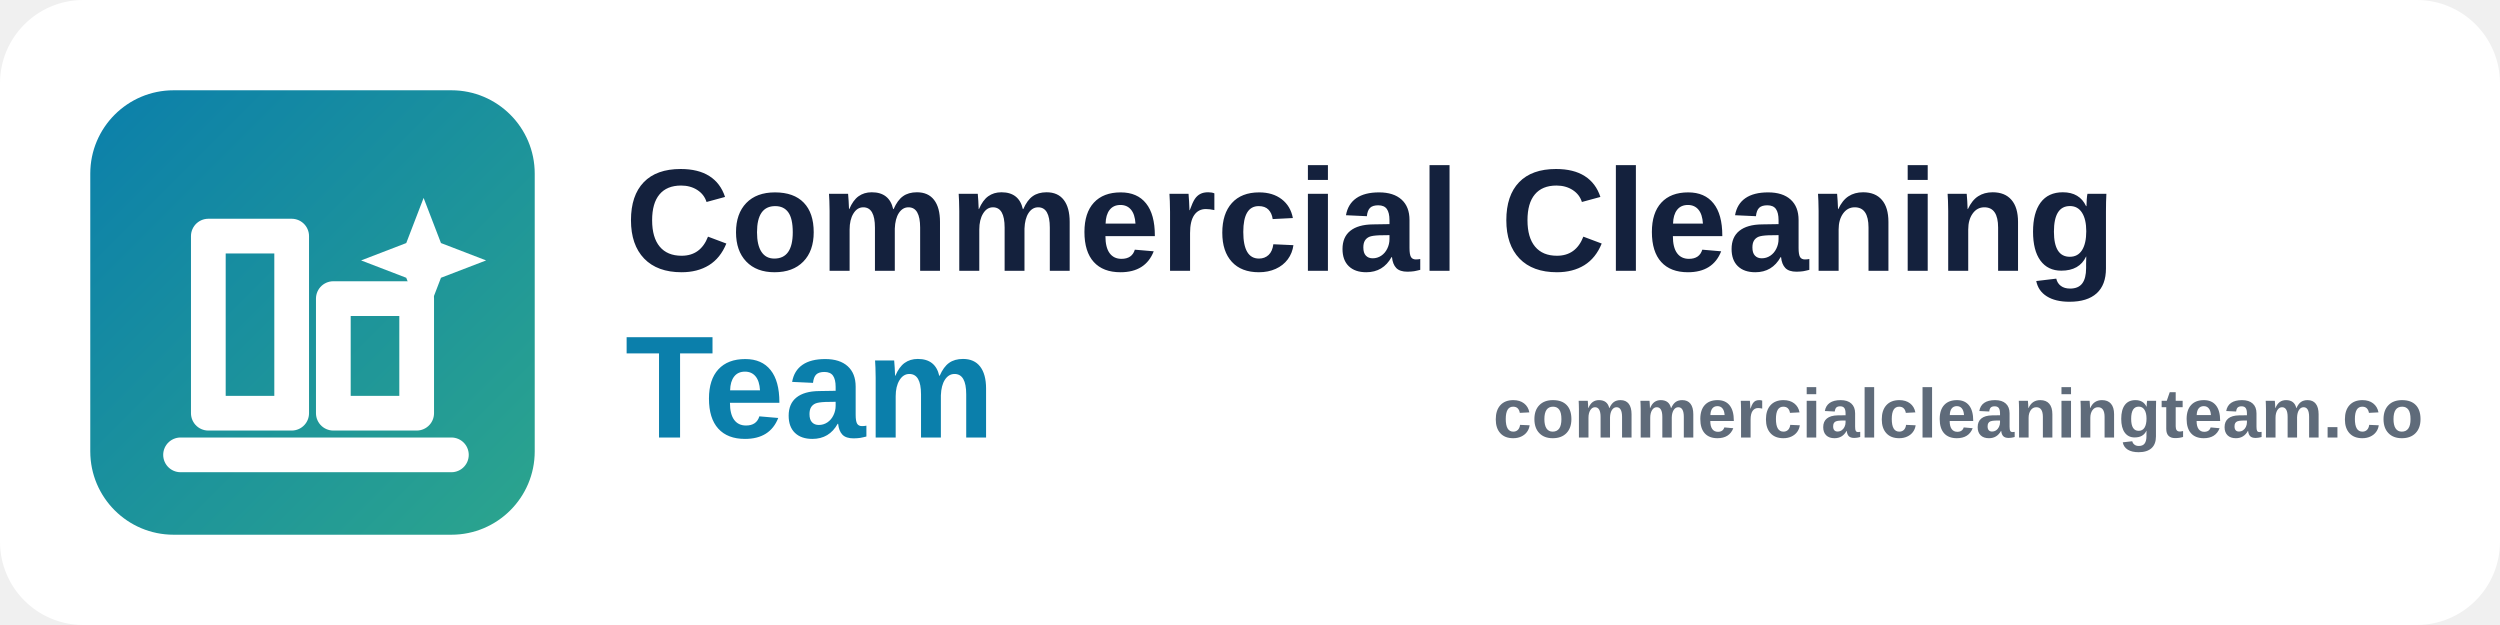
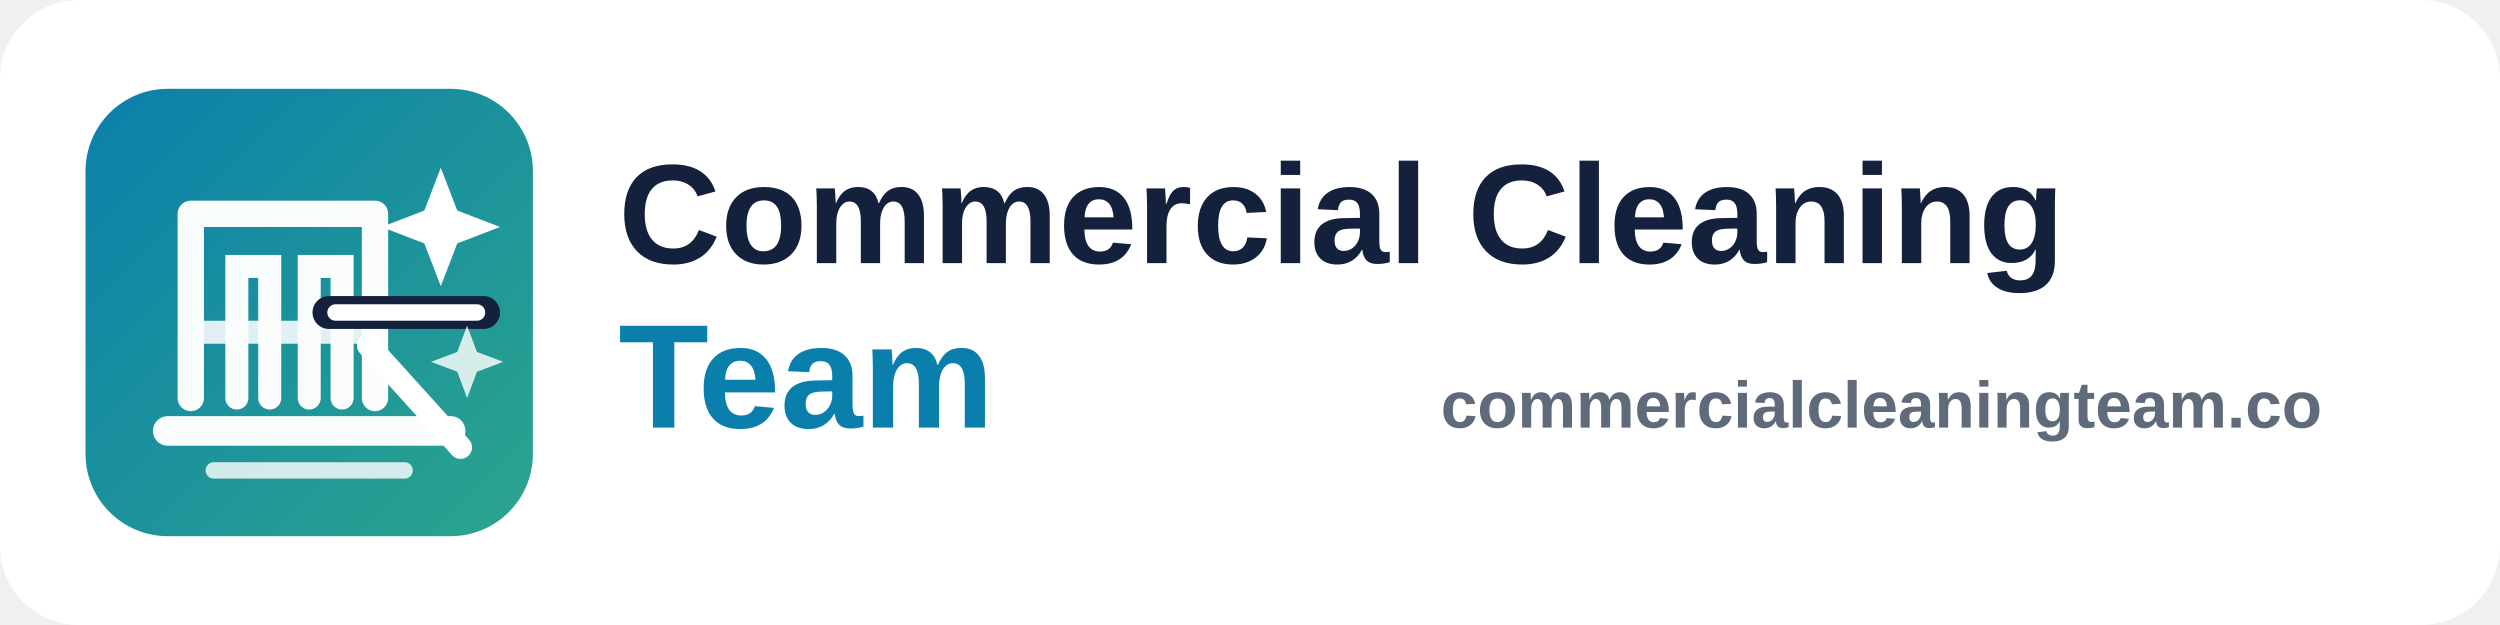
- <svg xmlns="http://www.w3.org/2000/svg" viewBox="0 0 720 180" role="img" aria-labelledby="title desc">
+ <svg xmlns="http://www.w3.org/2000/svg" viewBox="0 0 760 190" role="img" aria-labelledby="title desc">
  <defs>
    <linearGradient id="mark" x1="0" y1="0" x2="1" y2="1">
      <stop offset="0" stop-color="#0b7fab" />
      <stop offset="1" stop-color="#2ca58d" />
    </linearGradient>
    <linearGradient id="shine" x1="0" y1="0" x2="1" y2="0">
      <stop offset="0" stop-color="#ffffff" stop-opacity="0" />
      <stop offset=".48" stop-color="#ffffff" stop-opacity=".55" />
      <stop offset="1" stop-color="#ffffff" stop-opacity="0" />
    </linearGradient>
    <clipPath id="markClip">
-       <rect width="128" height="128" rx="24" />
+       <rect width="136" height="136" rx="25" />
    </clipPath>
    <style>
-       .mark-shell { transform-origin: 90px 90px; animation: markPulse 5.5s ease-in-out infinite; }
+       .mark-shell { transform-origin: 94px 94px; animation: markPulse 5.5s ease-in-out infinite; }
      .shine { animation: sweep 4.8s ease-in-out infinite; opacity: .75; }
-       .spark { transform-origin: 122px 75px; animation: sparkle 2.8s ease-in-out infinite; }
+       .spark { transform-origin: 111px 39px; animation: sparkle 2.8s ease-in-out infinite; }
+       .squeegee { transform-origin: 80px 83px; animation: cleanSweep 4.8s ease-in-out infinite; }
      .wordmark { animation: settle 700ms ease-out both; }
      @keyframes markPulse {
        0%, 100% { transform: scale(1); }
-         50% { transform: scale(1.025); }
+         50% { transform: scale(1.02); }
      }
      @keyframes sweep {
-         0%, 38% { transform: translateX(-160px) skewX(-18deg); opacity: 0; }
+         0%, 38% { transform: translateX(-165px) skewX(-18deg); opacity: 0; }
        52% { opacity: .7; }
-         72%, 100% { transform: translateX(170px) skewX(-18deg); opacity: 0; }
+         72%, 100% { transform: translateX(175px) skewX(-18deg); opacity: 0; }
      }
      @keyframes sparkle {
        0%, 100% { transform: scale(.92) rotate(0deg); opacity: .72; }
-         45% { transform: scale(1.16) rotate(8deg); opacity: 1; }
+         45% { transform: scale(1.14) rotate(8deg); opacity: 1; }
+       }
+       @keyframes cleanSweep {
+         0%, 100% { transform: translateX(0) rotate(0deg); }
+         45% { transform: translateX(4px) rotate(-2deg); }
      }
      @keyframes settle {
        from { transform: translateX(-8px); opacity: 0; }
        to { transform: translateX(0); opacity: 1; }
      }
      @media (prefers-reduced-motion: reduce) {
-         .mark-shell, .shine, .spark, .wordmark { animation: none; }
+         .mark-shell, .shine, .spark, .squeegee, .wordmark { animation: none; }
      }
    </style>
  </defs>
-   <rect width="720" height="180" rx="24" fill="#ffffff" />
-   <g class="mark-shell" transform="translate(26 26)">
-     <rect width="128" height="128" rx="24" fill="url(#mark)" />
+   <rect width="760" height="190" rx="24" fill="#ffffff" />
+   <g class="mark-shell" transform="translate(26 27)">
+     <rect width="136" height="136" rx="25" fill="url(#mark)" />
    <g clip-path="url(#markClip)">
-       <rect class="shine" x="-80" y="0" width="48" height="132" fill="url(#shine)" />
+       <rect class="shine" x="-82" y="0" width="50" height="140" fill="url(#shine)" />
    </g>
-     <path d="M34 93V42h24v51H34Zm36 0V60h24v33H70Zm-44 12h78" fill="none" stroke="#ffffff" stroke-width="10" stroke-linecap="round" stroke-linejoin="round" />
-     <path class="spark" d="M96 31l5 13 13 5-13 5-5 13-5-13-13-5 13-5 5-13Z" fill="#ffffff" />
+     <g opacity=".98">
+       <path d="M32 94V38h56v56" fill="none" stroke="#ffffff" stroke-width="8" stroke-linecap="round" stroke-linejoin="round" />
+       <path d="M46 94V54h10v40M68 94V54h10v40" fill="none" stroke="#ffffff" stroke-width="7" stroke-linecap="round" />
+       <path d="M33 74h54" stroke="#ffffff" stroke-width="7" stroke-linecap="round" opacity=".88" />
+       <path d="M25 104h86" stroke="#ffffff" stroke-width="9" stroke-linecap="round" />
+       <path d="M39 116h58" stroke="#ffffff" stroke-width="5" stroke-linecap="round" opacity=".82" />
+     </g>
+     <g class="squeegee">
+       <path d="M86 78l28 31" stroke="#ffffff" stroke-width="7" stroke-linecap="round" />
+       <path d="M74 68h47" stroke="#14213d" stroke-width="10" stroke-linecap="round" />
+       <path d="M76 68h43" stroke="#ffffff" stroke-width="5" stroke-linecap="round" />
+     </g>
+     <path class="spark" d="M108 24l5 13 13 5-13 5-5 13-5-13-13-5 13-5 5-13Z" fill="#ffffff" />
+     <path d="M116 72l3 8 8 3-8 3-3 8-3-8-8-3 8-3 3-8Z" fill="#ffffff" opacity=".82" />
  </g>
  <g class="wordmark">
-     <text x="180" y="78" font-family="Arial, Helvetica, sans-serif" font-size="42" font-weight="800" fill="#14213d">Commercial Cleaning</text>
-     <text x="180" y="126" font-family="Arial, Helvetica, sans-serif" font-size="42" font-weight="800" fill="#0b7fab">Team</text>
-     <text x="430" y="126" font-family="Arial, Helvetica, sans-serif" font-size="20" font-weight="700" fill="#5f6b7a">commercialcleaningteam.co</text>
+     <text x="188" y="80" font-family="Arial, Helvetica, sans-serif" font-size="43" font-weight="800" fill="#14213d">Commercial Cleaning</text>
+     <text x="188" y="130" font-family="Arial, Helvetica, sans-serif" font-size="45" font-weight="800" fill="#0b7fab">Team</text>
+     <text x="438" y="130" font-family="Arial, Helvetica, sans-serif" font-size="20" font-weight="700" fill="#5f6b7a">commercialcleaningteam.co</text>
  </g>
</svg>
